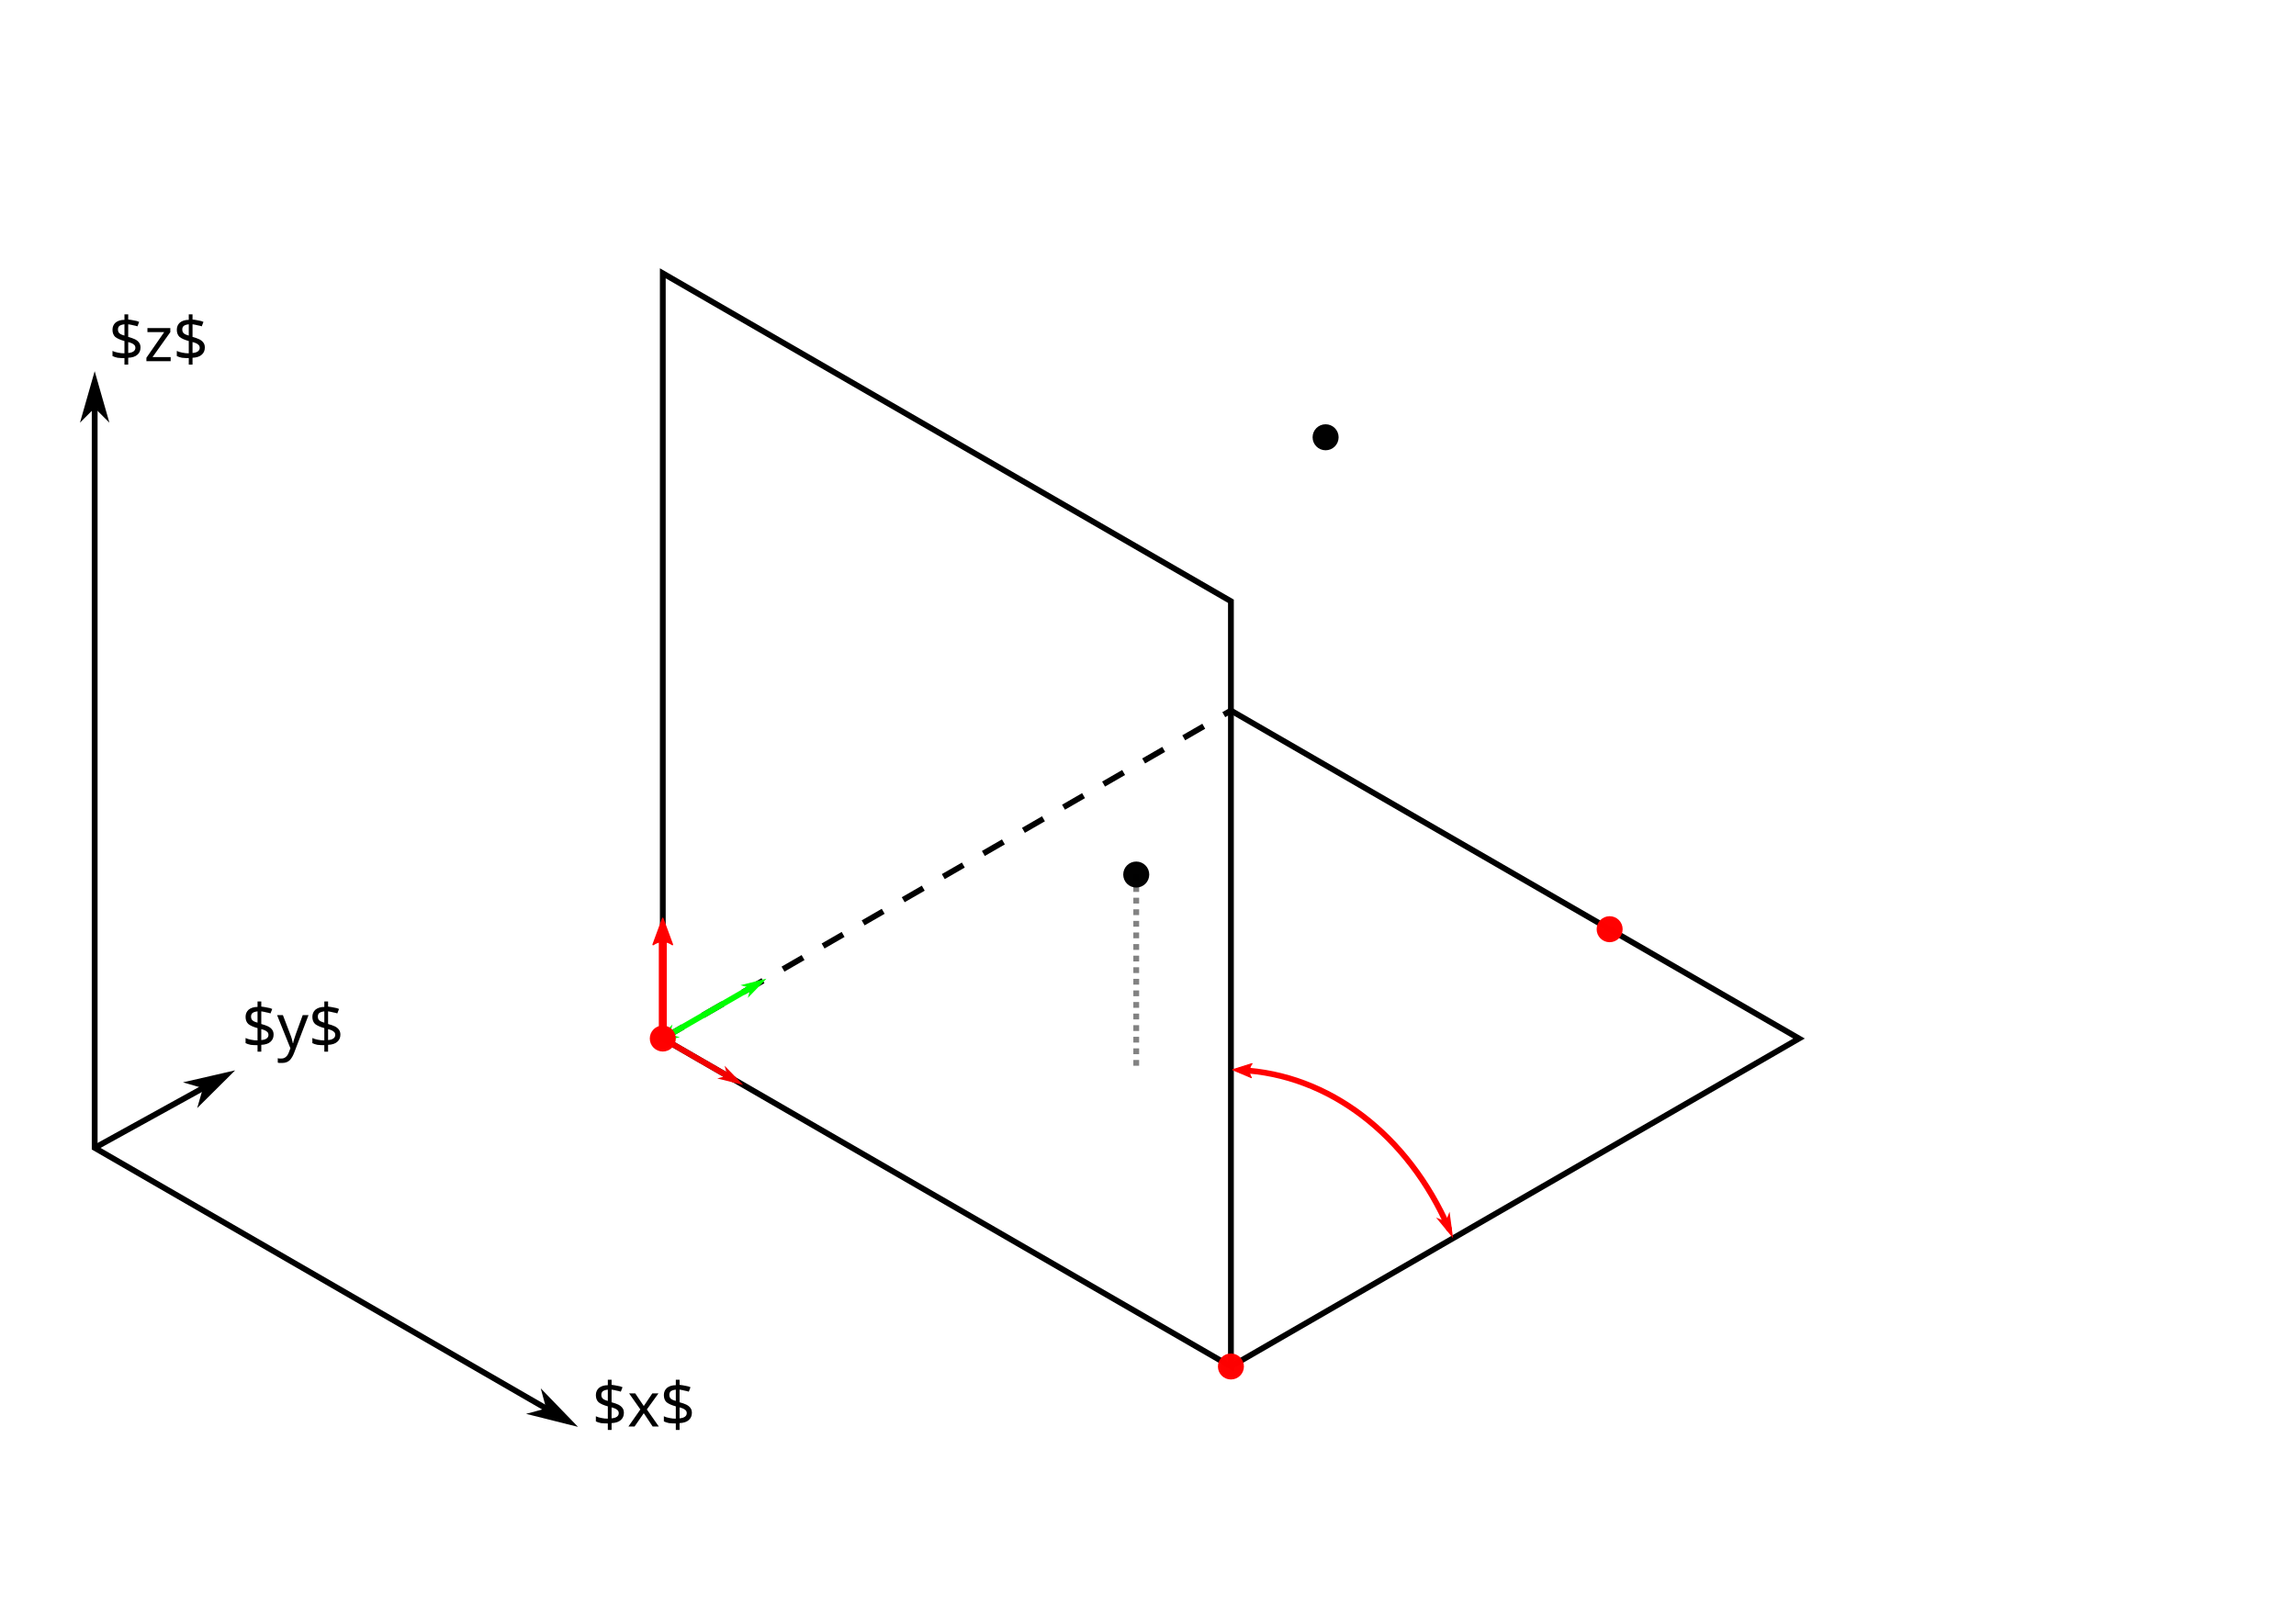
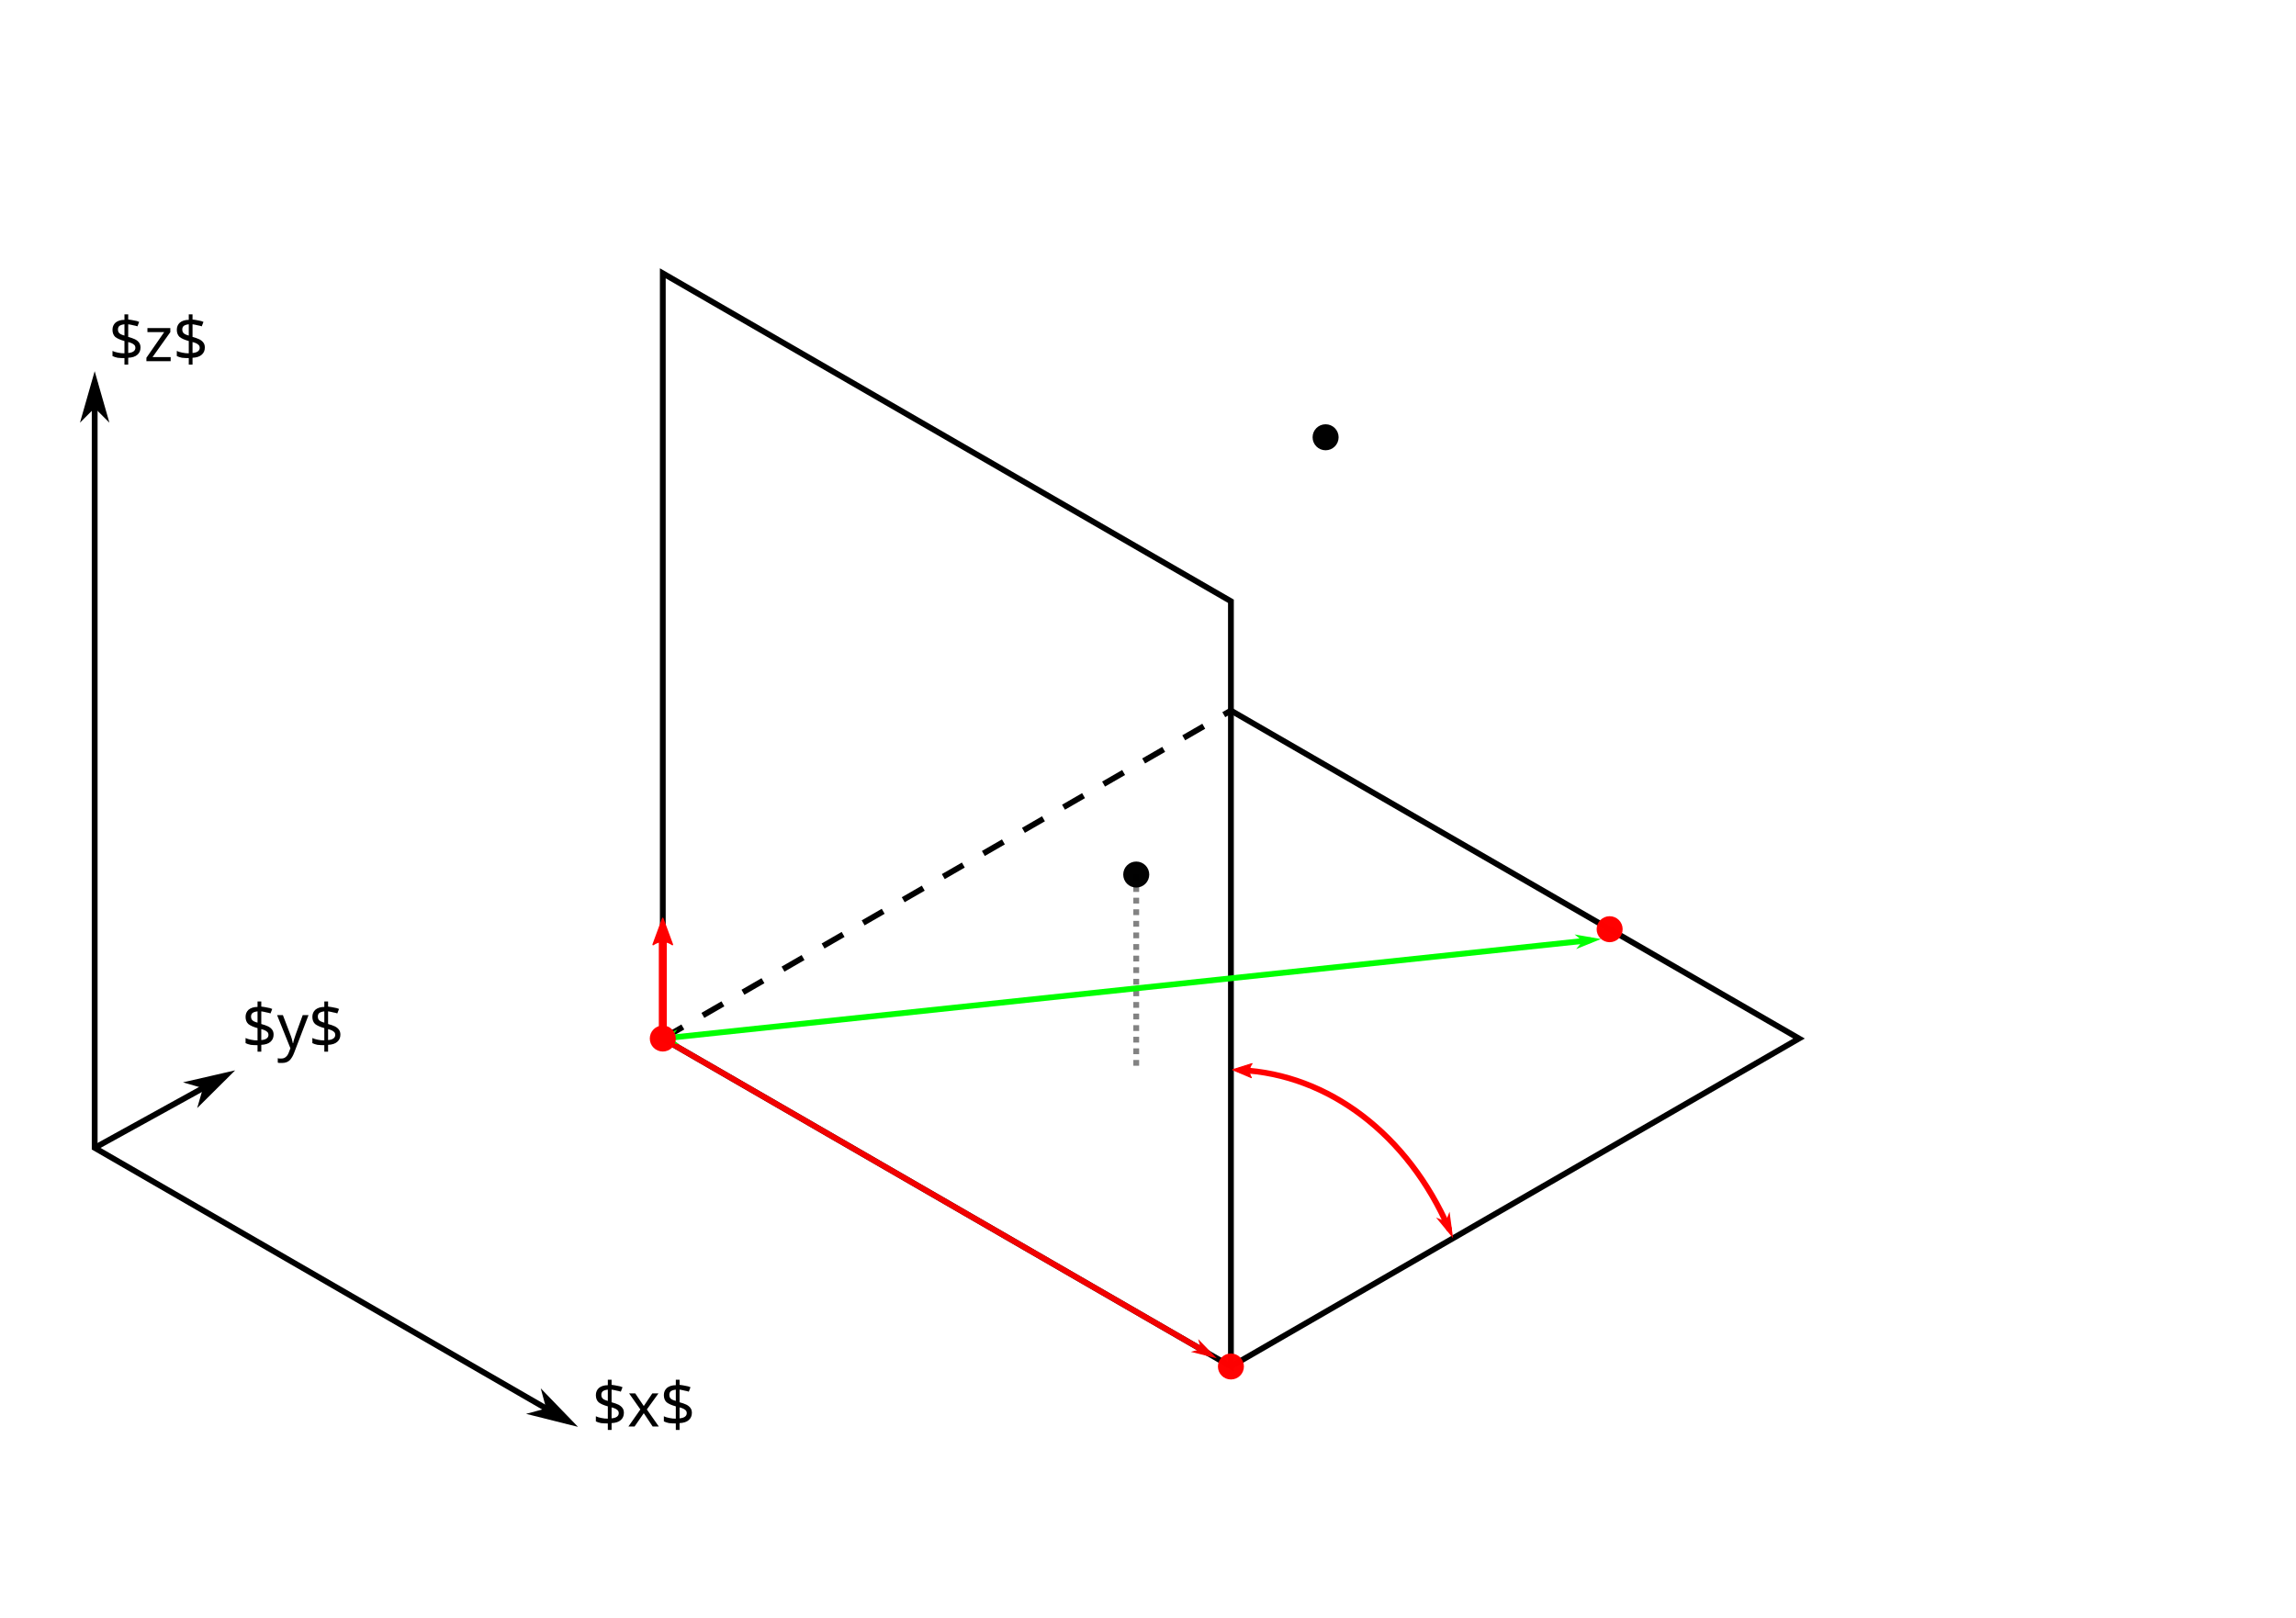
- <svg xmlns="http://www.w3.org/2000/svg" id="svg16" version="1.1" viewBox="0 0 105 74" height="74mm" width="105mm">
+ <svg xmlns="http://www.w3.org/2000/svg" width="105mm" height="74mm" viewBox="0 0 105 74" version="1.1" id="svg16">
  <defs id="defs10">
-     <marker style="overflow:visible;" id="marker3436" refX="0.0" refY="0.0" orient="auto">
-       <path transform="scale(0.2) rotate(180) translate(6,0)" style="fill-rule:evenodd;stroke:#ff0000;stroke-width:1pt;stroke-opacity:1;fill:#ff0000;fill-opacity:1" d="M 0.0,0.0 L 5.0,-5.0 L -12.5,0.0 L 5.0,5.0 L 0.0,0.0 z " id="path3434" />
+     <marker orient="auto" refY="0.0" refX="0.0" id="marker3436" style="overflow:visible;">
+       <path id="path3434" d="M 0.0,0.0 L 5.0,-5.0 L -12.5,0.0 L 5.0,5.0 L 0.0,0.0 z " style="fill-rule:evenodd;stroke:#ff0000;stroke-width:1pt;stroke-opacity:1;fill:#ff0000;fill-opacity:1" transform="scale(0.2) rotate(180) translate(6,0)" />
    </marker>
-     <marker style="overflow:visible;" id="marker3426" refX="0.0" refY="0.0" orient="auto">
-       <path transform="scale(0.2) rotate(180) translate(6,0)" style="fill-rule:evenodd;stroke:none;stroke-width:1pt;stroke-opacity:1;fill:#ff0000;fill-opacity:1" d="M 0.0,0.0 L 5.0,-5.0 L -12.5,0.0 L 5.0,5.0 L 0.0,0.0 z " id="path3424" />
+     <marker orient="auto" refY="0.0" refX="0.0" id="marker3426" style="overflow:visible;">
+       <path id="path3424" d="M 0.0,0.0 L 5.0,-5.0 L -12.5,0.0 L 5.0,5.0 L 0.0,0.0 z " style="fill-rule:evenodd;stroke:none;stroke-width:1pt;stroke-opacity:1;fill:#ff0000;fill-opacity:1" transform="scale(0.2) rotate(180) translate(6,0)" />
    </marker>
-     <marker style="overflow:visible" id="marker3182" refX="0.0" refY="0.0" orient="auto">
-       <path transform="scale(0.3) translate(-2.3,0)" d="M 8.719,4.034 L -2.207,0.016 L 8.719,-4.002 C 6.973,-1.63 6.983,1.616 8.719,4.034 z " style="fill-rule:evenodd;stroke-width:0.625;stroke-linejoin:round;stroke:#ff0000;stroke-opacity:1;fill:#ff0000;fill-opacity:1" id="path3180" />
+     <marker orient="auto" refY="0.0" refX="0.0" id="marker3182" style="overflow:visible">
+       <path id="path3180" style="fill-rule:evenodd;stroke-width:0.625;stroke-linejoin:round;stroke:#ff0000;stroke-opacity:1;fill:#ff0000;fill-opacity:1" d="M 8.719,4.034 L -2.207,0.016 L 8.719,-4.002 C 6.973,-1.63 6.983,1.616 8.719,4.034 z " transform="scale(0.3) translate(-2.3,0)" />
    </marker>
-     <marker style="overflow:visible" id="marker3172" refX="0.0" refY="0.0" orient="auto">
-       <path transform="scale(0.3) translate(-2.3,0)" d="M 8.719,4.034 L -2.207,0.016 L 8.719,-4.002 C 6.973,-1.63 6.983,1.616 8.719,4.034 z " style="fill-rule:evenodd;stroke-width:0.625;stroke-linejoin:round;stroke:none;stroke-opacity:1;fill:#ff0000;fill-opacity:1" id="path3170" />
+     <marker orient="auto" refY="0.0" refX="0.0" id="marker3172" style="overflow:visible">
+       <path id="path3170" style="fill-rule:evenodd;stroke-width:0.625;stroke-linejoin:round;stroke:none;stroke-opacity:1;fill:#ff0000;fill-opacity:1" d="M 8.719,4.034 L -2.207,0.016 L 8.719,-4.002 C 6.973,-1.63 6.983,1.616 8.719,4.034 z " transform="scale(0.3) translate(-2.3,0)" />
    </marker>
-     <marker style="overflow:visible;" id="marker1906" refX="0.0" refY="0.0" orient="auto">
-       <path transform="scale(0.2) rotate(180) translate(6,0)" style="fill-rule:evenodd;stroke:#00ff00;stroke-width:1pt;stroke-opacity:1;fill:#00ff00;fill-opacity:1" d="M 0.0,0.0 L 5.0,-5.0 L -12.5,0.0 L 5.0,5.0 L 0.0,0.0 z " id="path1904" />
+     <marker orient="auto" refY="0.0" refX="0.0" id="marker1906" style="overflow:visible;">
+       <path id="path1904" d="M 0.0,0.0 L 5.0,-5.0 L -12.5,0.0 L 5.0,5.0 L 0.0,0.0 z " style="fill-rule:evenodd;stroke:#00ff00;stroke-width:1pt;stroke-opacity:1;fill:#00ff00;fill-opacity:1" transform="scale(0.2) rotate(180) translate(6,0)" />
    </marker>
-     <marker orient="auto" refY="0.0" refX="0.0" id="marker1187" style="overflow:visible;">
-       <path id="path1185" d="M 0.0,0.0 L 5.0,-5.0 L -12.5,0.0 L 5.0,5.0 L 0.0,0.0 z " style="fill-rule:evenodd;stroke:#f30000;stroke-width:1pt;stroke-opacity:1;fill:#f30000;fill-opacity:1" transform="scale(0.2) rotate(180) translate(6,0)" />
+     <marker style="overflow:visible;" id="marker1187" refX="0.0" refY="0.0" orient="auto">
+       <path transform="scale(0.2) rotate(180) translate(6,0)" style="fill-rule:evenodd;stroke:#f30000;stroke-width:1pt;stroke-opacity:1;fill:#f30000;fill-opacity:1" d="M 0.0,0.0 L 5.0,-5.0 L -12.5,0.0 L 5.0,5.0 L 0.0,0.0 z " id="path1185" />
    </marker>
-     <marker style="overflow:visible;" id="marker2237" refX="0.0" refY="0.0" orient="auto">
-       <path transform="scale(0.2) rotate(180) translate(6,0)" style="fill-rule:evenodd;stroke:#ff0000;stroke-width:1pt;stroke-opacity:1;fill:#ff0000;fill-opacity:1" d="M 0.0,0.0 L 5.0,-5.0 L -12.5,0.0 L 5.0,5.0 L 0.0,0.0 z " id="path2235" />
+     <marker orient="auto" refY="0.0" refX="0.0" id="marker2237" style="overflow:visible;">
+       <path id="path2235" d="M 0.0,0.0 L 5.0,-5.0 L -12.5,0.0 L 5.0,5.0 L 0.0,0.0 z " style="fill-rule:evenodd;stroke:#ff0000;stroke-width:1pt;stroke-opacity:1;fill:#ff0000;fill-opacity:1" transform="scale(0.2) rotate(180) translate(6,0)" />
    </marker>
-     <marker style="overflow:visible" id="marker1415" refX="0.0" refY="0.0" orient="auto">
-       <path transform="scale(0.3) translate(-2.3,0)" d="M 8.719,4.034 L -2.207,0.016 L 8.719,-4.002 C 6.973,-1.63 6.983,1.616 8.719,4.034 z " style="fill-rule:evenodd;stroke-width:0.625;stroke-linejoin:round;stroke:#ff0000;stroke-opacity:1;fill:#ff0000;fill-opacity:1" id="path1413" />
+     <marker orient="auto" refY="0.0" refX="0.0" id="marker1415" style="overflow:visible">
+       <path id="path1413" style="fill-rule:evenodd;stroke-width:0.625;stroke-linejoin:round;stroke:#ff0000;stroke-opacity:1;fill:#ff0000;fill-opacity:1" d="M 8.719,4.034 L -2.207,0.016 L 8.719,-4.002 C 6.973,-1.63 6.983,1.616 8.719,4.034 z " transform="scale(0.3) translate(-2.3,0)" />
    </marker>
-     <marker orient="auto" refY="0" refX="0" id="marker2178" style="overflow:visible">
-       <path id="path2176" d="M 0,0 5,-5 -12.5,0 5,5 Z" style="fill:#ff0000;fill-opacity:1;fill-rule:evenodd;stroke:#ff0000;stroke-width:1pt;stroke-opacity:1" transform="matrix(-0.4,0,0,-0.4,-4,0)" />
+     <marker style="overflow:visible" id="marker2178" refX="0" refY="0" orient="auto">
+       <path transform="matrix(-0.4,0,0,-0.4,-4,0)" style="fill:#ff0000;fill-opacity:1;fill-rule:evenodd;stroke:#ff0000;stroke-width:1pt;stroke-opacity:1" d="M 0,0 5,-5 -12.5,0 5,5 Z" id="path2176" />
    </marker>
-     <marker orient="auto" refY="0" refX="0" id="marker2042" style="overflow:visible">
-       <path id="path2040" d="M 0,0 5,-5 -12.5,0 5,5 Z" style="fill:#ff0000;fill-opacity:1;fill-rule:evenodd;stroke:#ff0000;stroke-width:1pt;stroke-opacity:1" transform="matrix(-0.4,0,0,-0.4,-4,0)" />
+     <marker style="overflow:visible" id="marker2042" refX="0" refY="0" orient="auto">
+       <path transform="matrix(-0.4,0,0,-0.4,-4,0)" style="fill:#ff0000;fill-opacity:1;fill-rule:evenodd;stroke:#ff0000;stroke-width:1pt;stroke-opacity:1" d="M 0,0 5,-5 -12.5,0 5,5 Z" id="path2040" />
    </marker>
-     <marker orient="auto" refY="0.0" refX="0.0" id="Arrow2Sstart" style="overflow:visible">
-       <path id="path1686" style="fill-rule:evenodd;stroke-width:0.625;stroke-linejoin:round;stroke:#ff0000;stroke-opacity:1;fill:#ff0000;fill-opacity:1" d="M 8.719,4.034 L -2.207,0.016 L 8.719,-4.002 C 6.973,-1.63 6.983,1.616 8.719,4.034 z " transform="scale(0.3) translate(-2.3,0)" />
+     <marker style="overflow:visible" id="Arrow2Sstart" refX="0.0" refY="0.0" orient="auto">
+       <path transform="scale(0.3) translate(-2.3,0)" d="M 8.719,4.034 L -2.207,0.016 L 8.719,-4.002 C 6.973,-1.63 6.983,1.616 8.719,4.034 z " style="fill-rule:evenodd;stroke-width:0.625;stroke-linejoin:round;stroke:#ff0000;stroke-opacity:1;fill:#ff0000;fill-opacity:1" id="path1686" />
    </marker>
-     <marker orient="auto" refY="0.0" refX="0.0" id="marker1743" style="overflow:visible;">
-       <path id="path1741" d="M 0.0,0.0 L 5.0,-5.0 L -12.5,0.0 L 5.0,5.0 L 0.0,0.0 z " style="fill-rule:evenodd;stroke:#ff0000;stroke-width:1pt;stroke-opacity:1;fill:#ff0000;fill-opacity:1" transform="scale(0.4) rotate(180) translate(10,0)" />
+     <marker style="overflow:visible;" id="marker1743" refX="0.0" refY="0.0" orient="auto">
+       <path transform="scale(0.4) rotate(180) translate(10,0)" style="fill-rule:evenodd;stroke:#ff0000;stroke-width:1pt;stroke-opacity:1;fill:#ff0000;fill-opacity:1" d="M 0.0,0.0 L 5.0,-5.0 L -12.5,0.0 L 5.0,5.0 L 0.0,0.0 z " id="path1741" />
    </marker>
-     <marker style="overflow:visible;" id="Arrow1Lend" refX="0.0" refY="0.0" orient="auto">
-       <path transform="scale(0.8) rotate(180) translate(12.5,0)" style="fill-rule:evenodd;stroke:#000000;stroke-width:1pt;stroke-opacity:1;fill:#000000;fill-opacity:1" d="M 0.0,0.0 L 5.0,-5.0 L -12.5,0.0 L 5.0,5.0 L 0.0,0.0 z " id="path1298" />
+     <marker orient="auto" refY="0.0" refX="0.0" id="Arrow1Lend" style="overflow:visible;">
+       <path id="path1298" d="M 0.0,0.0 L 5.0,-5.0 L -12.5,0.0 L 5.0,5.0 L 0.0,0.0 z " style="fill-rule:evenodd;stroke:#000000;stroke-width:1pt;stroke-opacity:1;fill:#000000;fill-opacity:1" transform="scale(0.8) rotate(180) translate(12.5,0)" />
    </marker>
-     <marker orient="auto" refY="0.0" refX="0.0" id="Arrow1Mstart" style="overflow:visible">
-       <path id="path914" d="M 0.0,0.0 L 5.0,-5.0 L -12.5,0.0 L 5.0,5.0 L 0.0,0.0 z " style="fill-rule:evenodd;stroke:#000000;stroke-width:1pt;stroke-opacity:1;fill:#000000;fill-opacity:1" transform="scale(0.4) translate(10,0)" />
+     <marker style="overflow:visible" id="Arrow1Mstart" refX="0.0" refY="0.0" orient="auto">
+       <path transform="scale(0.4) translate(10,0)" style="fill-rule:evenodd;stroke:#000000;stroke-width:1pt;stroke-opacity:1;fill:#000000;fill-opacity:1" d="M 0.0,0.0 L 5.0,-5.0 L -12.5,0.0 L 5.0,5.0 L 0.0,0.0 z " id="path914" />
    </marker>
-     <marker orient="auto" refY="0.0" refX="0.0" id="Arrow1Sstart" style="overflow:visible">
-       <path id="path920" d="M 0.0,0.0 L 5.0,-5.0 L -12.5,0.0 L 5.0,5.0 L 0.0,0.0 z " style="fill-rule:evenodd;stroke:#00ff00;stroke-width:1pt;stroke-opacity:1;fill:#00ff00;fill-opacity:1" transform="scale(0.2) translate(6,0)" />
+     <marker style="overflow:visible" id="Arrow1Sstart" refX="0.0" refY="0.0" orient="auto">
+       <path transform="scale(0.2) translate(6,0)" style="fill-rule:evenodd;stroke:#00ff00;stroke-width:1pt;stroke-opacity:1;fill:#00ff00;fill-opacity:1" d="M 0.0,0.0 L 5.0,-5.0 L -12.5,0.0 L 5.0,5.0 L 0.0,0.0 z " id="path920" />
    </marker>
-     <marker orient="auto" refY="0.0" refX="0.0" id="Arrow2Lstart" style="overflow:visible">
-       <path id="path926" style="fill-rule:evenodd;stroke-width:0.625;stroke-linejoin:round;stroke:#000000;stroke-opacity:1;fill:#000000;fill-opacity:1" d="M 8.719,4.034 L -2.207,0.016 L 8.719,-4.002 C 6.973,-1.63 6.983,1.616 8.719,4.034 z " transform="scale(1.1) translate(1,0)" />
+     <marker style="overflow:visible" id="Arrow2Lstart" refX="0.0" refY="0.0" orient="auto">
+       <path transform="scale(1.1) translate(1,0)" d="M 8.719,4.034 L -2.207,0.016 L 8.719,-4.002 C 6.973,-1.63 6.983,1.616 8.719,4.034 z " style="fill-rule:evenodd;stroke-width:0.625;stroke-linejoin:round;stroke:#000000;stroke-opacity:1;fill:#000000;fill-opacity:1" id="path926" />
    </marker>
-     <marker orient="auto" refY="0.0" refX="0.0" id="marker1442" style="overflow:visible">
-       <path id="path1440" d="M 0.0,0.0 L 5.0,-5.0 L -12.5,0.0 L 5.0,5.0 L 0.0,0.0 z " style="fill-rule:evenodd;stroke:#000000;stroke-width:1pt;stroke-opacity:1;fill:#000000;fill-opacity:1" transform="scale(0.8) translate(12.5,0)" />
+     <marker style="overflow:visible" id="marker1442" refX="0.0" refY="0.0" orient="auto">
+       <path transform="scale(0.8) translate(12.5,0)" style="fill-rule:evenodd;stroke:#000000;stroke-width:1pt;stroke-opacity:1;fill:#000000;fill-opacity:1" d="M 0.0,0.0 L 5.0,-5.0 L -12.5,0.0 L 5.0,5.0 L 0.0,0.0 z " id="path1440" />
    </marker>
-     <marker orient="auto" refY="0.0" refX="0.0" id="Arrow1Lstart" style="overflow:visible">
-       <path id="path908" d="M 0.0,0.0 L 5.0,-5.0 L -12.5,0.0 L 5.0,5.0 L 0.0,0.0 z " style="fill-rule:evenodd;stroke:#000000;stroke-width:1pt;stroke-opacity:1;fill:#000000;fill-opacity:1" transform="scale(0.8) translate(12.5,0)" />
+     <marker style="overflow:visible" id="Arrow1Lstart" refX="0.0" refY="0.0" orient="auto">
+       <path transform="scale(0.8) translate(12.5,0)" style="fill-rule:evenodd;stroke:#000000;stroke-width:1pt;stroke-opacity:1;fill:#000000;fill-opacity:1" d="M 0.0,0.0 L 5.0,-5.0 L -12.5,0.0 L 5.0,5.0 L 0.0,0.0 z " id="path908" />
    </marker>
-     <filter height="1" y="-4.811387e-05" width="1" x="-3.9196824e-05" id="filter12142-0-5" style="color-interpolation-filters:sRGB">
-       <feGaussianBlur id="feGaussianBlur12144-6-7" stdDeviation="0" />
+     <filter style="color-interpolation-filters:sRGB" id="filter12142-0-5" x="-3.9196824e-05" width="1" y="-4.811387e-05" height="1">
+       <feGaussianBlur stdDeviation="0" id="feGaussianBlur12144-6-7" />
    </filter>
-     <marker style="overflow:visible" id="Arrow1Mstart-6" refX="0" refY="0" orient="auto">
-       <path transform="matrix(0.4,0,0,0.4,4,0)" style="fill:#ff0000;fill-opacity:1;fill-rule:evenodd;stroke:#ff0000;stroke-width:1pt;stroke-opacity:1" d="M 0,0 5,-5 -12.5,0 5,5 Z" id="path914-4" />
+     <marker orient="auto" refY="0" refX="0" id="Arrow1Mstart-6" style="overflow:visible">
+       <path id="path914-4" d="M 0,0 5,-5 -12.5,0 5,5 Z" style="fill:#ff0000;fill-opacity:1;fill-rule:evenodd;stroke:#ff0000;stroke-width:1pt;stroke-opacity:1" transform="matrix(0.4,0,0,0.4,4,0)" />
    </marker>
-     <marker orient="auto" refY="0" refX="0" id="Arrow1Mstart-6-6" style="overflow:visible">
-       <path id="path914-4-5" d="M 0,0 5,-5 -12.5,0 5,5 Z" style="fill:#ff0000;fill-opacity:1;fill-rule:evenodd;stroke:#ff0000;stroke-width:1pt;stroke-opacity:1" transform="matrix(0.4,0,0,0.4,4,0)" />
+     <marker style="overflow:visible" id="Arrow1Mstart-6-6" refX="0" refY="0" orient="auto">
+       <path transform="matrix(0.4,0,0,0.4,4,0)" style="fill:#ff0000;fill-opacity:1;fill-rule:evenodd;stroke:#ff0000;stroke-width:1pt;stroke-opacity:1" d="M 0,0 5,-5 -12.5,0 5,5 Z" id="path914-4-5" />
    </marker>
-     <marker style="overflow:visible" id="Arrow1Mstart-6-6-8" refX="0" refY="0" orient="auto">
-       <path transform="matrix(0.4,0,0,0.4,4,0)" style="fill:#000000;fill-opacity:1;fill-rule:evenodd;stroke:#000000;stroke-width:1pt;stroke-opacity:1" d="M 0,0 5,-5 -12.5,0 5,5 Z" id="path914-4-5-8" />
+     <marker orient="auto" refY="0" refX="0" id="Arrow1Mstart-6-6-8" style="overflow:visible">
+       <path id="path914-4-5-8" d="M 0,0 5,-5 -12.5,0 5,5 Z" style="fill:#000000;fill-opacity:1;fill-rule:evenodd;stroke:#000000;stroke-width:1pt;stroke-opacity:1" transform="matrix(0.4,0,0,0.4,4,0)" />
    </marker>
-     <marker style="overflow:visible" id="Arrow1Mstart-6-6-7" refX="0" refY="0" orient="auto">
-       <path transform="matrix(0.4,0,0,0.4,4,0)" style="fill:#000000;fill-opacity:1;fill-rule:evenodd;stroke:#000000;stroke-width:1pt;stroke-opacity:1" d="M 0,0 5,-5 -12.5,0 5,5 Z" id="path914-4-5-7" />
+     <marker orient="auto" refY="0" refX="0" id="Arrow1Mstart-6-6-7" style="overflow:visible">
+       <path id="path914-4-5-7" d="M 0,0 5,-5 -12.5,0 5,5 Z" style="fill:#000000;fill-opacity:1;fill-rule:evenodd;stroke:#000000;stroke-width:1pt;stroke-opacity:1" transform="matrix(0.4,0,0,0.4,4,0)" />
    </marker>
-     <marker style="overflow:visible" id="Arrow1Mstart-6-6-1" refX="0" refY="0" orient="auto">
-       <path transform="matrix(0.4,0,0,0.4,4,0)" style="fill:#000000;fill-opacity:1;fill-rule:evenodd;stroke:#000000;stroke-width:1pt;stroke-opacity:1" d="M 0,0 5,-5 -12.5,0 5,5 Z" id="path914-4-5-82" />
+     <marker orient="auto" refY="0" refX="0" id="Arrow1Mstart-6-6-1" style="overflow:visible">
+       <path id="path914-4-5-82" d="M 0,0 5,-5 -12.5,0 5,5 Z" style="fill:#000000;fill-opacity:1;fill-rule:evenodd;stroke:#000000;stroke-width:1pt;stroke-opacity:1" transform="matrix(0.4,0,0,0.4,4,0)" />
    </marker>
-     <marker style="overflow:visible" id="Arrow1Mstart-6-6-72" refX="0" refY="0" orient="auto">
-       <path transform="matrix(0.4,0,0,0.4,4,0)" style="fill:#000000;fill-opacity:1;fill-rule:evenodd;stroke:#000000;stroke-width:1pt;stroke-opacity:1" d="M 0,0 5,-5 -12.5,0 5,5 Z" id="path914-4-5-74" />
+     <marker orient="auto" refY="0" refX="0" id="Arrow1Mstart-6-6-72" style="overflow:visible">
+       <path id="path914-4-5-74" d="M 0,0 5,-5 -12.5,0 5,5 Z" style="fill:#000000;fill-opacity:1;fill-rule:evenodd;stroke:#000000;stroke-width:1pt;stroke-opacity:1" transform="matrix(0.4,0,0,0.4,4,0)" />
    </marker>
-     <marker orient="auto" refY="0" refX="0" id="Arrow1Mstart-6-62" style="overflow:visible">
-       <path id="path914-4-0" d="M 0,0 5,-5 -12.5,0 5,5 Z" style="fill:#000000;fill-opacity:1;fill-rule:evenodd;stroke:#000000;stroke-width:1pt;stroke-opacity:1" transform="matrix(0.4,0,0,0.4,4,0)" />
+     <marker style="overflow:visible" id="Arrow1Mstart-6-62" refX="0" refY="0" orient="auto">
+       <path transform="matrix(0.4,0,0,0.4,4,0)" style="fill:#000000;fill-opacity:1;fill-rule:evenodd;stroke:#000000;stroke-width:1pt;stroke-opacity:1" d="M 0,0 5,-5 -12.5,0 5,5 Z" id="path914-4-0" />
    </marker>
-     <marker style="overflow:visible" id="marker1743-5" refX="0" refY="0" orient="auto">
-       <path transform="matrix(-0.4,0,0,-0.4,-4,0)" style="fill:#000000;fill-opacity:1;fill-rule:evenodd;stroke:#000000;stroke-width:1pt;stroke-opacity:1" d="M 0,0 5,-5 -12.5,0 5,5 Z" id="path1741-7" />
+     <marker orient="auto" refY="0" refX="0" id="marker1743-5" style="overflow:visible">
+       <path id="path1741-7" d="M 0,0 5,-5 -12.5,0 5,5 Z" style="fill:#000000;fill-opacity:1;fill-rule:evenodd;stroke:#000000;stroke-width:1pt;stroke-opacity:1" transform="matrix(-0.4,0,0,-0.4,-4,0)" />
    </marker>
-     <marker orient="auto" refY="0" refX="0" id="Arrow1Mend" style="overflow:visible">
-       <path id="path1304" d="M 0,0 5,-5 -12.5,0 5,5 Z" style="fill:#000000;fill-opacity:1;fill-rule:evenodd;stroke:#000000;stroke-width:1pt;stroke-opacity:1" transform="matrix(-0.4,0,0,-0.4,-4,0)" />
+     <marker style="overflow:visible" id="Arrow1Mend" refX="0" refY="0" orient="auto">
+       <path transform="matrix(-0.4,0,0,-0.4,-4,0)" style="fill:#000000;fill-opacity:1;fill-rule:evenodd;stroke:#000000;stroke-width:1pt;stroke-opacity:1" d="M 0,0 5,-5 -12.5,0 5,5 Z" id="path1304" />
    </marker>
-     <marker style="overflow:visible" id="Arrow2Sstart-2" refX="0" refY="0" orient="auto">
-       <path transform="matrix(0.3,0,0,0.3,-0.69,0)" d="M 8.719,4.034 -2.207,0.016 8.719,-4.002 c -1.745,2.372 -1.735,5.617 -6e-7,8.035 z" style="fill:#ff0000;fill-opacity:1;fill-rule:evenodd;stroke:#ff0000;stroke-width:0.625;stroke-linejoin:round;stroke-opacity:1" id="path1686-3" />
+     <marker orient="auto" refY="0" refX="0" id="Arrow2Sstart-2" style="overflow:visible">
+       <path id="path1686-3" style="fill:#ff0000;fill-opacity:1;fill-rule:evenodd;stroke:#ff0000;stroke-width:0.625;stroke-linejoin:round;stroke-opacity:1" d="M 8.719,4.034 -2.207,0.016 8.719,-4.002 c -1.745,2.372 -1.735,5.617 -6e-7,8.035 z" transform="matrix(0.3,0,0,0.3,-0.69,0)" />
    </marker>
-     <marker orient="auto" refY="0" refX="0" id="marker2574-6" style="overflow:visible">
-       <path id="path2572-3" d="M 0,0 5,-5 -12.5,0 5,5 Z" style="fill:#ff0000;fill-opacity:1;fill-rule:evenodd;stroke:#ff0000;stroke-width:1pt;stroke-opacity:1" transform="matrix(-0.2,0,0,-0.2,-1.2,0)" />
+     <marker style="overflow:visible" id="marker2574-6" refX="0" refY="0" orient="auto">
+       <path transform="matrix(-0.2,0,0,-0.2,-1.2,0)" style="fill:#ff0000;fill-opacity:1;fill-rule:evenodd;stroke:#ff0000;stroke-width:1pt;stroke-opacity:1" d="M 0,0 5,-5 -12.5,0 5,5 Z" id="path2572-3" />
    </marker>
-     <marker orient="auto" refY="0" refX="0" id="Arrow2Sstart-2-6" style="overflow:visible">
-       <path id="path1686-3-1" style="fill:#ff0000;fill-opacity:1;fill-rule:evenodd;stroke:#ff0000;stroke-width:0.625;stroke-linejoin:round;stroke-opacity:1" d="M 8.719,4.034 -2.207,0.016 8.719,-4.002 c -1.745,2.372 -1.735,5.617 -6e-7,8.035 z" transform="matrix(0.3,0,0,0.3,-0.69,0)" />
+     <marker style="overflow:visible" id="Arrow2Sstart-2-6" refX="0" refY="0" orient="auto">
+       <path transform="matrix(0.3,0,0,0.3,-0.69,0)" d="M 8.719,4.034 -2.207,0.016 8.719,-4.002 c -1.745,2.372 -1.735,5.617 -6e-7,8.035 z" style="fill:#ff0000;fill-opacity:1;fill-rule:evenodd;stroke:#ff0000;stroke-width:0.625;stroke-linejoin:round;stroke-opacity:1" id="path1686-3-1" />
    </marker>
-     <marker style="overflow:visible" id="marker2574-6-3" refX="0" refY="0" orient="auto">
-       <path transform="matrix(-0.2,0,0,-0.2,-1.2,0)" style="fill:#ff0000;fill-opacity:1;fill-rule:evenodd;stroke:#ff0000;stroke-width:1pt;stroke-opacity:1" d="M 0,0 5,-5 -12.5,0 5,5 Z" id="path2572-3-6" />
+     <marker orient="auto" refY="0" refX="0" id="marker2574-6-3" style="overflow:visible">
+       <path id="path2572-3-6" d="M 0,0 5,-5 -12.5,0 5,5 Z" style="fill:#ff0000;fill-opacity:1;fill-rule:evenodd;stroke:#ff0000;stroke-width:1pt;stroke-opacity:1" transform="matrix(-0.2,0,0,-0.2,-1.2,0)" />
    </marker>
-     <marker style="overflow:visible" id="Arrow2Sstart-0" refX="0" refY="0" orient="auto">
-       <path transform="matrix(0.3,0,0,0.3,-0.69,0)" d="M 8.719,4.034 -2.207,0.016 8.719,-4.002 c -1.745,2.372 -1.735,5.617 -6e-7,8.035 z" style="fill:#ff0000;fill-opacity:1;fill-rule:evenodd;stroke:#ff0000;stroke-width:0.625;stroke-linejoin:round;stroke-opacity:1" id="path1686-9" />
+     <marker orient="auto" refY="0" refX="0" id="Arrow2Sstart-0" style="overflow:visible">
+       <path id="path1686-9" style="fill:#ff0000;fill-opacity:1;fill-rule:evenodd;stroke:#ff0000;stroke-width:0.625;stroke-linejoin:round;stroke-opacity:1" d="M 8.719,4.034 -2.207,0.016 8.719,-4.002 c -1.745,2.372 -1.735,5.617 -6e-7,8.035 z" transform="matrix(0.3,0,0,0.3,-0.69,0)" />
    </marker>
-     <marker orient="auto" refY="0" refX="0" id="marker2574-4" style="overflow:visible">
-       <path id="path2572-8" d="M 0,0 5,-5 -12.5,0 5,5 Z" style="fill:#ff0000;fill-opacity:1;fill-rule:evenodd;stroke:#ff0000;stroke-width:1pt;stroke-opacity:1" transform="matrix(-0.2,0,0,-0.2,-1.2,0)" />
+     <marker style="overflow:visible" id="marker2574-4" refX="0" refY="0" orient="auto">
+       <path transform="matrix(-0.2,0,0,-0.2,-1.2,0)" style="fill:#ff0000;fill-opacity:1;fill-rule:evenodd;stroke:#ff0000;stroke-width:1pt;stroke-opacity:1" d="M 0,0 5,-5 -12.5,0 5,5 Z" id="path2572-8" />
    </marker>
-     <marker style="overflow:visible" id="marker1237" refX="0" refY="0" orient="auto">
-       <path transform="matrix(-0.2,0,0,-0.2,-1.2,0)" style="fill:#00ff00;fill-opacity:1;fill-rule:evenodd;stroke:#00ff00;stroke-width:1pt;stroke-opacity:1" d="M 0,0 5,-5 -12.5,0 5,5 Z" id="path1235" />
+     <marker orient="auto" refY="0" refX="0" id="marker1237" style="overflow:visible">
+       <path id="path1235" d="M 0,0 5,-5 -12.5,0 5,5 Z" style="fill:#00ff00;fill-opacity:1;fill-rule:evenodd;stroke:#00ff00;stroke-width:1pt;stroke-opacity:1" transform="matrix(-0.2,0,0,-0.2,-1.2,0)" />
    </marker>
-     <marker orient="auto" refY="0" refX="0" id="marker1397" style="overflow:visible">
-       <path id="path1395" d="M 0,0 5,-5 -12.5,0 5,5 Z" style="fill:#00ff00;fill-opacity:1;fill-rule:evenodd;stroke:#00ff00;stroke-width:1pt;stroke-opacity:1" transform="matrix(-0.2,0,0,-0.2,-1.2,0)" />
+     <marker style="overflow:visible" id="marker1397" refX="0" refY="0" orient="auto">
+       <path transform="matrix(-0.2,0,0,-0.2,-1.2,0)" style="fill:#00ff00;fill-opacity:1;fill-rule:evenodd;stroke:#00ff00;stroke-width:1pt;stroke-opacity:1" d="M 0,0 5,-5 -12.5,0 5,5 Z" id="path1395" />
    </marker>
-     <marker orient="auto" refY="0" refX="0" id="marker1649" style="overflow:visible">
-       <path id="path1647" d="M 0,0 5,-5 -12.5,0 5,5 Z" style="fill:#00ff00;fill-opacity:1;fill-rule:evenodd;stroke:#00eb00;stroke-width:1pt;stroke-opacity:1" transform="matrix(-0.2,0,0,-0.2,-1.2,0)" />
+     <marker style="overflow:visible" id="marker1649" refX="0" refY="0" orient="auto">
+       <path transform="matrix(-0.2,0,0,-0.2,-1.2,0)" style="fill:#00ff00;fill-opacity:1;fill-rule:evenodd;stroke:#00eb00;stroke-width:1pt;stroke-opacity:1" d="M 0,0 5,-5 -12.5,0 5,5 Z" id="path1647" />
+     </marker>
+     <marker orient="auto" refY="0" refX="0" id="Arrow1Sstart-6" style="overflow:visible">
+       <path id="path920-5" d="M 0,0 5,-5 -12.5,0 5,5 Z" style="fill:#00ff00;fill-opacity:1;fill-rule:evenodd;stroke:#00ff00;stroke-width:1pt;stroke-opacity:1" transform="matrix(0.2,0,0,0.2,1.2,0)" />
    </marker>
  </defs>
-   <g style="display:none" id="layer3">
-     <path id="path1165" d="M 30.311,47.5 43.301,60 77.942,40 Z" style="fill:none;stroke:#000000;stroke-width:0.265px;stroke-linecap:butt;stroke-linejoin:miter;stroke-opacity:1" />
-     <path id="path1167" d="M 56.292,22.5 30.311,47.5 77.942,40 43.301,60 56.292,22.5 77.942,40" style="fill:none;stroke:#000000;stroke-width:0.265px;stroke-linecap:butt;stroke-linejoin:miter;stroke-opacity:1" />
-     <path style="display:inline;opacity:0.491;fill:none;stroke:#000000;stroke-width:0.265;stroke-linecap:butt;stroke-linejoin:miter;stroke-miterlimit:4;stroke-dasharray:0.265, 0.265;stroke-dashoffset:0;stroke-opacity:1" d="m 60.622,40 10e-7,7.5" id="path1174-1" />
-     <path style="display:inline;fill:none;stroke:#000000;stroke-width:0.265px;stroke-linecap:butt;stroke-linejoin:miter;stroke-opacity:1" d="M 28.146,43.75 75.777,36.25" id="path1167-0" />
+   <g id="layer3" style="display:none">
+     <path style="fill:none;stroke:#000000;stroke-width:0.265px;stroke-linecap:butt;stroke-linejoin:miter;stroke-opacity:1" d="M 30.311,47.5 43.301,60 77.942,40 Z" id="path1165" />
+     <path style="fill:none;stroke:#000000;stroke-width:0.265px;stroke-linecap:butt;stroke-linejoin:miter;stroke-opacity:1" d="M 56.292,22.5 30.311,47.5 77.942,40 43.301,60 56.292,22.5 77.942,40" id="path1167" />
+     <path id="path1174-1" d="m 60.622,40 10e-7,7.5" style="display:inline;opacity:0.491;fill:none;stroke:#000000;stroke-width:0.265;stroke-linecap:butt;stroke-linejoin:miter;stroke-miterlimit:4;stroke-dasharray:0.265, 0.265;stroke-dashoffset:0;stroke-opacity:1" />
+     <path id="path1167-0" d="M 28.146,43.75 75.777,36.25" style="display:inline;fill:none;stroke:#000000;stroke-width:0.265px;stroke-linecap:butt;stroke-linejoin:miter;stroke-opacity:1" />
  </g>
-   <g style="display:inline" id="layer5" />
-   <g style="display:inline" id="layer7">
-     <path id="path1160" d="M 30.311,47.5 56.292,62.5 V 27.5 l -25.981,-15 0,35" style="fill:none;stroke:#000000;stroke-width:0.265px;stroke-linecap:butt;stroke-linejoin:miter;stroke-opacity:1" />
-     <path id="path1174" d="M 51.962,40 51.962,49" style="opacity:0.491;fill:none;stroke:#000000;stroke-width:0.265;stroke-linecap:butt;stroke-linejoin:miter;stroke-miterlimit:4;stroke-dasharray:0.265, 0.265;stroke-dashoffset:0;stroke-opacity:1" />
-     <path id="path1644" d="M 56.292,62.5 82.272,47.5 56.292,32.5" style="display:inline;fill:none;stroke:#000000;stroke-width:0.265px;stroke-linecap:butt;stroke-linejoin:miter;stroke-opacity:1" />
-     <path style="fill:none;stroke:#000000;stroke-width:0.265;stroke-linecap:butt;stroke-linejoin:miter;stroke-miterlimit:4;stroke-dasharray:1.058, 1.058;stroke-dashoffset:0;stroke-opacity:1" d="M 30.311,47.5 56.292,32.5 v 0" id="path3154" />
+   <g id="layer5" style="display:inline" />
+   <g id="layer7" style="display:inline">
+     <path style="fill:none;stroke:#000000;stroke-width:0.265px;stroke-linecap:butt;stroke-linejoin:miter;stroke-opacity:1" d="M 30.311,47.5 56.292,62.5 V 27.5 l -25.981,-15 0,35" id="path1160" />
+     <path style="opacity:0.491;fill:none;stroke:#000000;stroke-width:0.265;stroke-linecap:butt;stroke-linejoin:miter;stroke-miterlimit:4;stroke-dasharray:0.265, 0.265;stroke-dashoffset:0;stroke-opacity:1" d="M 51.962,40 51.962,49" id="path1174" />
+     <path style="display:inline;fill:none;stroke:#000000;stroke-width:0.265px;stroke-linecap:butt;stroke-linejoin:miter;stroke-opacity:1" d="M 56.292,62.5 82.272,47.5 56.292,32.5" id="path1644" />
+     <path id="path3154" d="M 30.311,47.5 56.292,32.5 v 0" style="fill:none;stroke:#000000;stroke-width:0.265;stroke-linecap:butt;stroke-linejoin:miter;stroke-miterlimit:4;stroke-dasharray:1.058, 1.058;stroke-dashoffset:0;stroke-opacity:1" />
  </g>
-   <g style="display:inline;opacity:0.995" id="layer8">
-     <path id="path1742" d="m 30.311,42.5 v 5" style="fill:none;fill-opacity:1;stroke:#ff0000;stroke-width:0.365;stroke-linecap:butt;stroke-linejoin:miter;stroke-miterlimit:4;stroke-dasharray:none;stroke-opacity:1;marker-start:url(#Arrow2Sstart)" />
-     <path id="path1183" d="m 30.311,47.5 3.268,1.887" style="fill:none;stroke:#f30000;stroke-width:0.265;stroke-linecap:butt;stroke-linejoin:miter;stroke-miterlimit:4;stroke-dasharray:none;stroke-opacity:1;marker-end:url(#marker1187)" />
+   <g id="layer8" style="display:inline;opacity:0.995">
+     <path style="fill:none;fill-opacity:1;stroke:#ff0000;stroke-width:0.365;stroke-linecap:butt;stroke-linejoin:miter;stroke-miterlimit:4;stroke-dasharray:none;stroke-opacity:1;marker-start:url(#Arrow2Sstart)" d="m 30.311,42.5 v 5" id="path1742" />
+     <path style="fill:none;stroke:#f30000;stroke-width:0.265;stroke-linecap:butt;stroke-linejoin:miter;stroke-miterlimit:4;stroke-dasharray:none;stroke-opacity:1;marker-end:url(#marker1187)" d="m 30.311,47.5 24.927,14.391" id="path1183" />
  </g>
-   <g id="layer10" style="display:none">
-     <path id="path1227" d="M 20.147,56.077 62.352,51.363" style="display:inline;opacity:0.995;fill:none;stroke:#00ff00;stroke-width:0.265;stroke-linecap:butt;stroke-linejoin:miter;stroke-miterlimit:4;stroke-dasharray:none;stroke-opacity:1;marker-end:url(#marker1237)" />
-     <path id="path1645" d="M 20.147,56.077 49.707,29.42" style="display:inline;opacity:0.995;fill:#00ff00;stroke:#00eb00;stroke-width:0.265;stroke-linecap:butt;stroke-linejoin:miter;stroke-miterlimit:4;stroke-dasharray:none;stroke-dashoffset:0;stroke-opacity:1;marker-end:url(#marker1649)" />
-     <path style="display:inline;opacity:0.995;fill:none;stroke:#00ff00;stroke-width:0.265;stroke-linecap:butt;stroke-linejoin:miter;stroke-miterlimit:4;stroke-dasharray:none;stroke-opacity:1;marker-end:url(#marker1397)" d="M 20.147,56.077 40.77,48.992" id="path1393" />
+   <g style="display:none" id="layer10">
+     <path style="display:inline;opacity:0.995;fill:none;stroke:#00ff00;stroke-width:0.265;stroke-linecap:butt;stroke-linejoin:miter;stroke-miterlimit:4;stroke-dasharray:none;stroke-opacity:1;marker-end:url(#marker1237)" d="M 20.147,56.077 62.352,51.363" id="path1227" />
+     <path style="display:inline;opacity:0.995;fill:#00ff00;stroke:#00eb00;stroke-width:0.265;stroke-linecap:butt;stroke-linejoin:miter;stroke-miterlimit:4;stroke-dasharray:none;stroke-dashoffset:0;stroke-opacity:1;marker-end:url(#marker1649)" d="M 20.147,56.077 49.707,29.42" id="path1645" />
+     <path id="path1393" d="M 20.147,56.077 40.77,48.992" style="display:inline;opacity:0.995;fill:none;stroke:#00ff00;stroke-width:0.265;stroke-linecap:butt;stroke-linejoin:miter;stroke-miterlimit:4;stroke-dasharray:none;stroke-opacity:1;marker-end:url(#marker1397)" />
  </g>
-   <g style="display:inline" id="layer9">
-     <path id="path1902" d="M 30.313,47.499 34.641,45" style="fill:#00ff00;stroke:#00ff00;stroke-width:0.265;stroke-linecap:butt;stroke-linejoin:miter;stroke-miterlimit:4;stroke-dasharray:none;stroke-opacity:1;marker-start:url(#Arrow1Sstart);marker-end:url(#marker1906)" />
+   <g id="layer9" style="display:inline">
+     <path style="fill:#00ff00;stroke:#00ff00;stroke-width:0.265;stroke-linecap:butt;stroke-linejoin:miter;stroke-miterlimit:4;stroke-dasharray:none;stroke-opacity:1;marker-start:url(#Arrow1Sstart);marker-end:url(#marker1906)" d="M 30.313,47.499 72.746,43" id="path1902" />
  </g>
-   <g style="display:none" id="layer4">
-     <path d="m 26.14,19.072 a 3.478,3.478 0 0 1 -2.587,3.362 3.478,3.478 0 0 1 -3.912,-1.639 3.478,3.478 0 0 1 0.582,-4.202 3.478,3.478 0 0 1 4.21,-0.514" id="path11233-2-5" style="display:inline;fill:none;fill-opacity:1;stroke:#000000;stroke-width:0.866;stroke-miterlimit:4;stroke-dasharray:none;stroke-opacity:1;image-rendering:auto" />
-     <path transform="matrix(0.3376493,0,0,0.3376493,17.90857,7.745267)" id="path12072-7-2" d="m 19.978,35.146 h 8.486 l -3.991,-6.913 z" style="display:inline;opacity:1;fill:#000000;fill-opacity:1;stroke:none;stroke-width:0.265;stroke-linecap:butt;stroke-linejoin:miter;stroke-miterlimit:4;stroke-dasharray:none;stroke-opacity:1;filter:url(#filter12142-0-5)" />
+   <g id="layer4" style="display:none">
+     <path style="display:inline;fill:none;fill-opacity:1;stroke:#000000;stroke-width:0.866;stroke-miterlimit:4;stroke-dasharray:none;stroke-opacity:1;image-rendering:auto" id="path11233-2-5" d="m 26.14,19.072 a 3.478,3.478 0 0 1 -2.587,3.362 3.478,3.478 0 0 1 -3.912,-1.639 3.478,3.478 0 0 1 0.582,-4.202 3.478,3.478 0 0 1 4.21,-0.514" />
+     <path style="display:inline;opacity:1;fill:#000000;fill-opacity:1;stroke:none;stroke-width:0.265;stroke-linecap:butt;stroke-linejoin:miter;stroke-miterlimit:4;stroke-dasharray:none;stroke-opacity:1;filter:url(#filter12142-0-5)" d="m 19.978,35.146 h 8.486 l -3.991,-6.913 z" id="path12072-7-2" transform="matrix(0.3376493,0,0,0.3376493,17.90857,7.745267)" />
  </g>
-   <g style="display:inline;opacity:0.995" id="layer2">
-     <circle style="fill:#ff0000;fill-opacity:1;stroke:none;stroke-width:0.2;stroke-linecap:round" id="path989" cx="30.311" cy="47.5" r="0.595" />
-     <circle style="display:inline;fill:#ff0000;fill-opacity:1;stroke:none;stroke-width:0.2;stroke-linecap:round" id="path989-2-1" cx="73.612" cy="42.5" r="0.595" />
-     <circle r="0.595" cy="20" cx="60.622" id="path989-2-1-8" style="display:inline;fill:#000000;fill-opacity:1;stroke:none;stroke-width:0.2;stroke-linecap:round" />
-     <circle style="display:inline;opacity:0.995;fill:#000000;fill-opacity:1;stroke:none;stroke-width:0.2;stroke-linecap:round" id="path989-2-9" cx="51.962" cy="40" r="0.595" />
-     <circle r="0.595" cy="62.5" cx="56.292" id="path989-2-1-5" style="display:inline;opacity:0.995;fill:#ff0000;fill-opacity:1;stroke:none;stroke-width:0.2;stroke-linecap:round" />
+   <g id="layer2" style="display:inline;opacity:0.995">
+     <circle r="0.595" cy="47.5" cx="30.311" id="path989" style="fill:#ff0000;fill-opacity:1;stroke:none;stroke-width:0.2;stroke-linecap:round" />
+     <circle r="0.595" cy="42.5" cx="73.612" id="path989-2-1" style="display:inline;fill:#ff0000;fill-opacity:1;stroke:none;stroke-width:0.2;stroke-linecap:round" />
+     <circle style="display:inline;fill:#000000;fill-opacity:1;stroke:none;stroke-width:0.2;stroke-linecap:round" id="path989-2-1-8" cx="60.622" cy="20" r="0.595" />
+     <circle r="0.595" cy="40" cx="51.962" id="path989-2-9" style="display:inline;opacity:0.995;fill:#000000;fill-opacity:1;stroke:none;stroke-width:0.2;stroke-linecap:round" />
+     <circle style="display:inline;opacity:0.995;fill:#ff0000;fill-opacity:1;stroke:none;stroke-width:0.2;stroke-linecap:round" id="path989-2-1-5" cx="56.292" cy="62.5" r="0.595" />
  </g>
-   <g style="display:inline" id="layer6">
-     <path style="fill:none;stroke:#ff0000;stroke-width:0.265;stroke-linecap:round;stroke-linejoin:round;stroke-miterlimit:4;stroke-dasharray:none;stroke-dashoffset:0;stroke-opacity:1;marker-start:url(#marker3182);marker-end:url(#marker3436)" id="path3168" d="m 56.732,48.944 a 11.258,13.566 0 0 1 9.531,7.256" />
+   <g id="layer6" style="display:inline">
+     <path d="m 56.732,48.944 a 11.258,13.566 0 0 1 9.531,7.256" id="path3168" style="fill:none;stroke:#ff0000;stroke-width:0.265;stroke-linecap:round;stroke-linejoin:round;stroke-miterlimit:4;stroke-dasharray:none;stroke-dashoffset:0;stroke-opacity:1;marker-start:url(#marker3182);marker-end:url(#marker3436)" />
  </g>
-   <g style="display:inline;mix-blend-mode:normal" id="layer1">
-     <path style="display:inline;fill:none;stroke:#000000;stroke-width:0.265px;stroke-linecap:butt;stroke-linejoin:miter;stroke-opacity:1;marker-start:url(#Arrow1Mstart-6-62);marker-end:url(#marker1743-5)" d="m 4.33,17.5 v 35 L 25.981,65" id="path1277" />
-     <path style="display:inline;fill:none;stroke:#000000;stroke-width:0.265px;stroke-linecap:butt;stroke-linejoin:miter;stroke-opacity:1;marker-end:url(#Arrow1Mend)" d="m 4.33,52.5 5.967,-3.292" id="path1281" />
-     <text xml:space="preserve" style="font-style:normal;font-weight:normal;font-size:2.822px;line-height:1.25;font-family:sans-serif;display:inline;fill:#000000;fill-opacity:1;stroke:none;stroke-width:0.265" x="27.08" y="65.246" id="text1867">
-       <tspan id="tspan1865" x="27.08" y="65.246" style="font-size:2.822px;stroke-width:0.265">$x$</tspan>
+   <g id="layer1" style="display:inline;mix-blend-mode:normal">
+     <path id="path1277" d="m 4.33,17.5 v 35 L 25.981,65" style="display:inline;fill:none;stroke:#000000;stroke-width:0.265px;stroke-linecap:butt;stroke-linejoin:miter;stroke-opacity:1;marker-start:url(#Arrow1Mstart-6-62);marker-end:url(#marker1743-5)" />
+     <path id="path1281" d="m 4.33,52.5 5.967,-3.292" style="display:inline;fill:none;stroke:#000000;stroke-width:0.265px;stroke-linecap:butt;stroke-linejoin:miter;stroke-opacity:1;marker-end:url(#Arrow1Mend)" />
+     <text id="text1867" y="65.246" x="27.08" style="font-style:normal;font-weight:normal;font-size:2.822px;line-height:1.25;font-family:sans-serif;display:inline;fill:#000000;fill-opacity:1;stroke:none;stroke-width:0.265" xml:space="preserve">
+       <tspan style="font-size:2.822px;stroke-width:0.265" y="65.246" x="27.08" id="tspan1865">$x$</tspan>
    </text>
-     <text id="text1867-0" y="47.948" x="11.059" style="font-style:normal;font-weight:normal;font-size:2.822px;line-height:1.25;font-family:sans-serif;display:inline;fill:#000000;fill-opacity:1;stroke:none;stroke-width:0.265" xml:space="preserve">
-       <tspan style="font-size:2.822px;stroke-width:0.265" y="47.948" x="11.059" id="tspan1865-8">$y$</tspan>
+     <text xml:space="preserve" style="font-style:normal;font-weight:normal;font-size:2.822px;line-height:1.25;font-family:sans-serif;display:inline;fill:#000000;fill-opacity:1;stroke:none;stroke-width:0.265" x="11.059" y="47.948" id="text1867-0">
+       <tspan id="tspan1865-8" x="11.059" y="47.948" style="font-size:2.822px;stroke-width:0.265">$y$</tspan>
    </text>
-     <text xml:space="preserve" style="font-style:normal;font-weight:normal;font-size:2.822px;line-height:1.25;font-family:sans-serif;display:inline;fill:#000000;fill-opacity:1;stroke:none;stroke-width:0.265" x="4.974" y="16.52" id="text1867-0-9">
-       <tspan id="tspan1865-8-1" x="4.974" y="16.52" style="font-size:2.822px;stroke-width:0.265">$z$</tspan>
+     <text id="text1867-0-9" y="16.52" x="4.974" style="font-style:normal;font-weight:normal;font-size:2.822px;line-height:1.25;font-family:sans-serif;display:inline;fill:#000000;fill-opacity:1;stroke:none;stroke-width:0.265" xml:space="preserve">
+       <tspan style="font-size:2.822px;stroke-width:0.265" y="16.52" x="4.974" id="tspan1865-8-1">$z$</tspan>
    </text>
  </g>
</svg>
